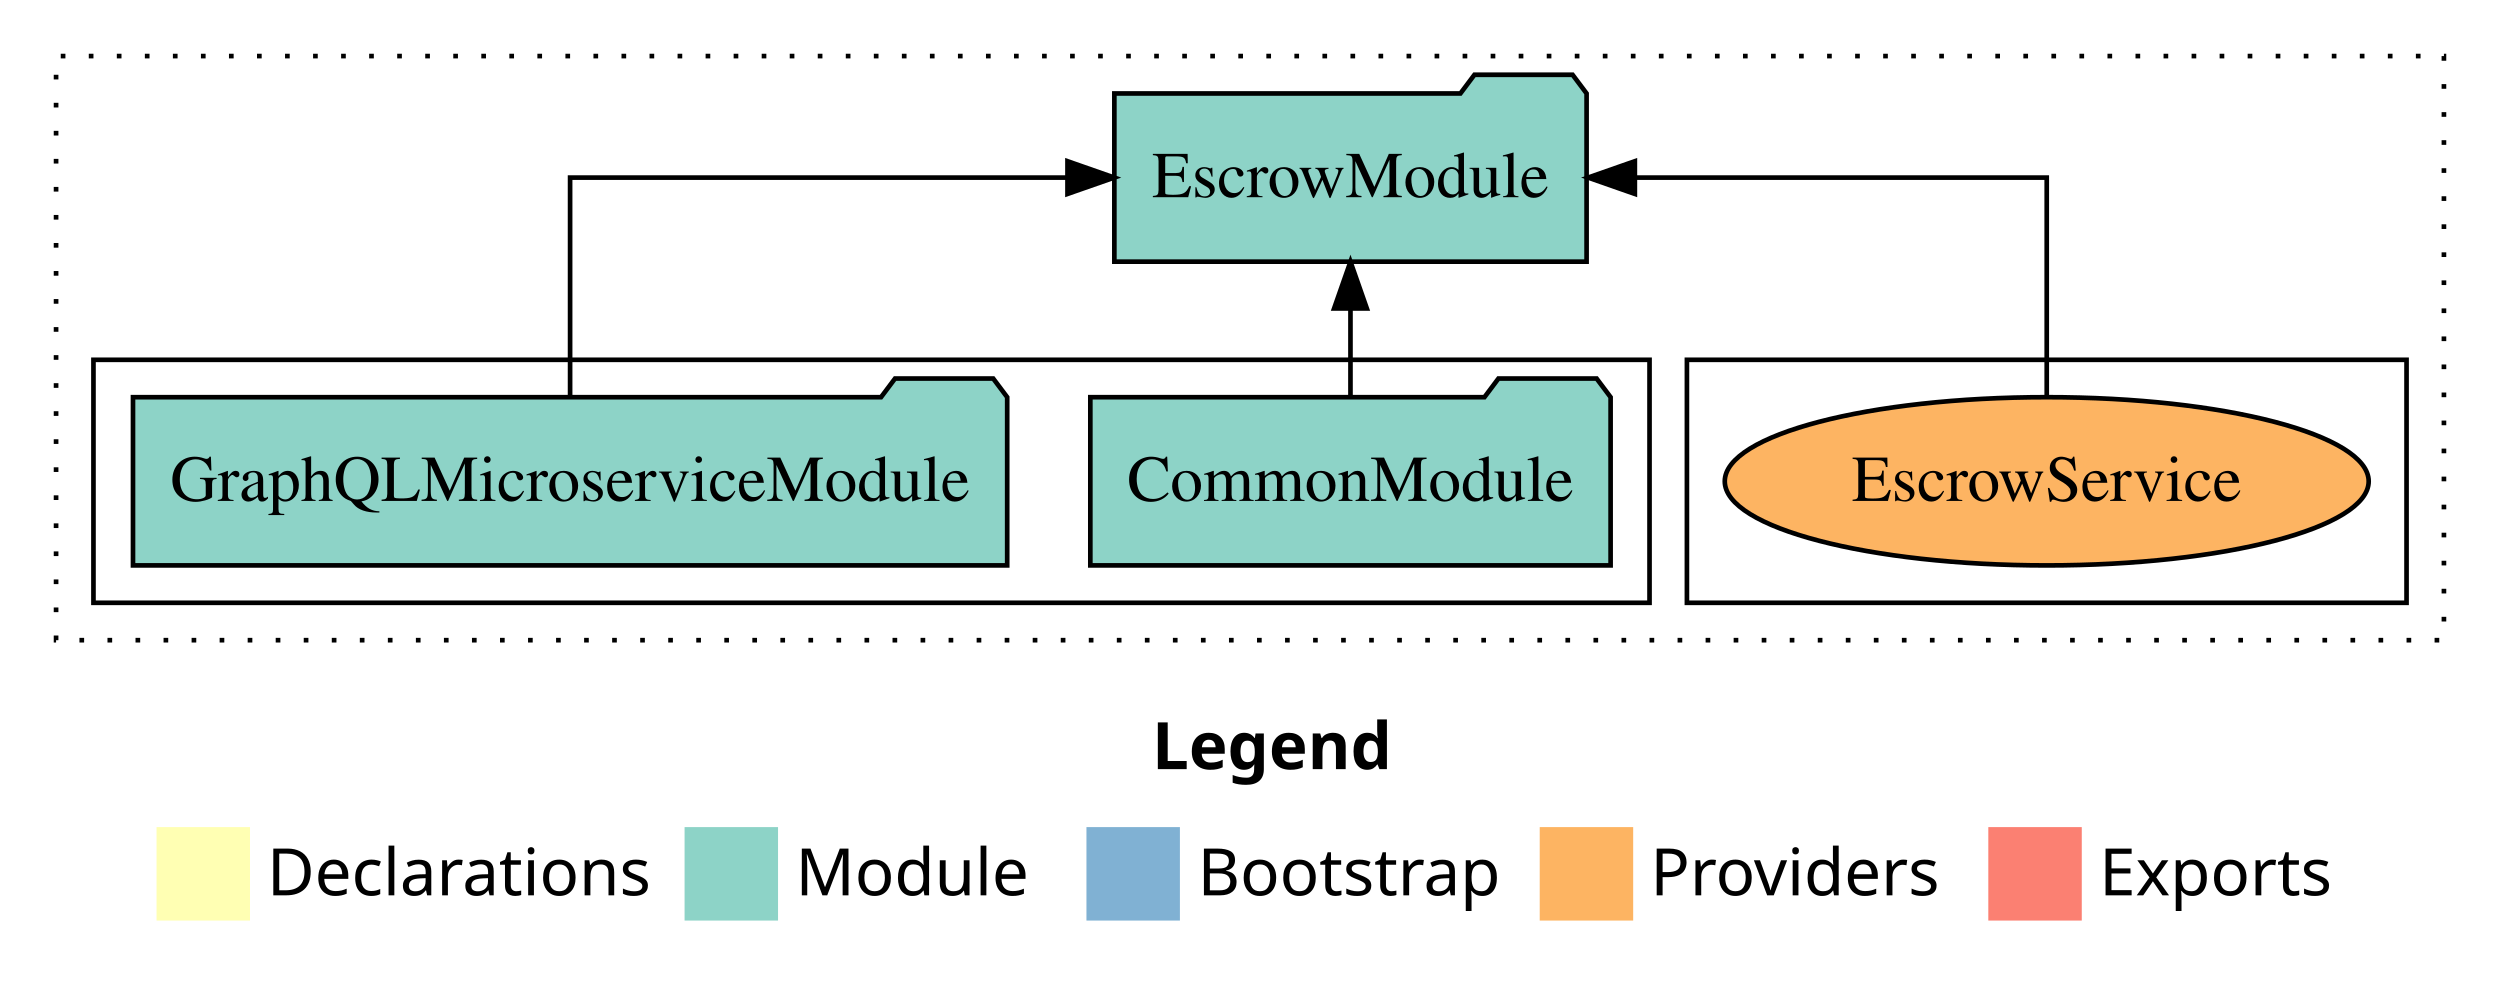
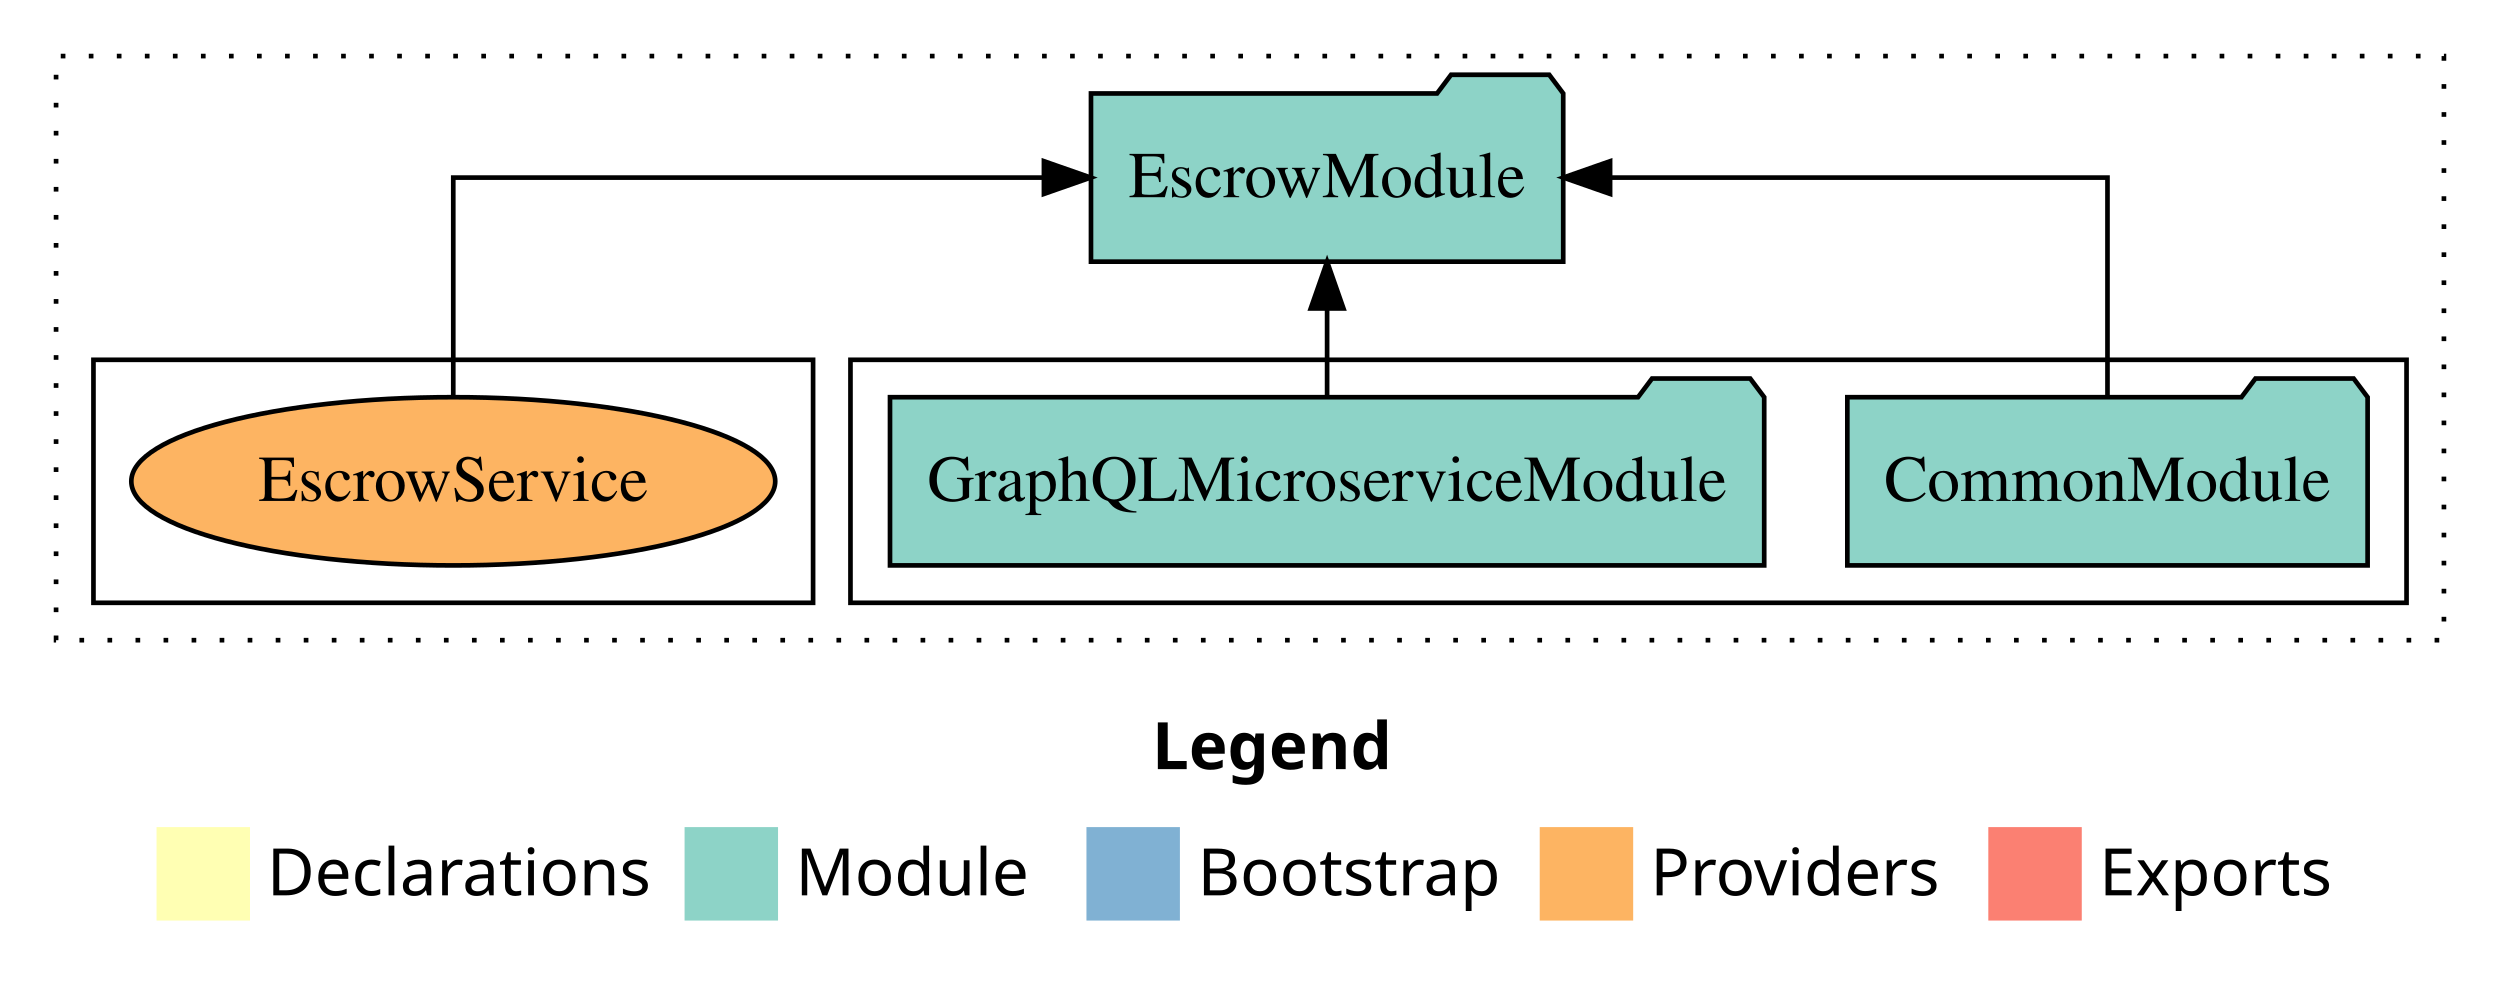
<svg xmlns="http://www.w3.org/2000/svg" width="535pt" height="211pt" viewBox="0.00 0.00 535.00 211.00">
  <g id="graph0" class="graph" transform="scale(1 1) rotate(0) translate(4 207)">
    <polygon fill="white" stroke="transparent" points="-4,4 -4,-207 531,-207 531,4 -4,4" />
    <text text-anchor="start" x="242.51" y="-42.4" font-family="Times-12" font-weight="bold" font-size="14.00">Legend</text>
    <polygon fill="#ffffb3" stroke="transparent" points="29.5,-10 29.5,-30 49.5,-30 49.5,-10 29.5,-10" />
    <text text-anchor="start" x="53.13" y="-15.4" font-family="Times-12" font-size="14.00">  Declarations</text>
    <polygon fill="#8dd3c7" stroke="transparent" points="142.5,-10 142.5,-30 162.5,-30 162.5,-10 142.5,-10" />
    <text text-anchor="start" x="166.23" y="-15.4" font-family="Times-12" font-size="14.00">  Module</text>
    <polygon fill="#80b1d3" stroke="transparent" points="228.5,-10 228.5,-30 248.5,-30 248.5,-10 228.5,-10" />
    <text text-anchor="start" x="252.28" y="-15.4" font-family="Times-12" font-size="14.00">  Bootstrap</text>
    <polygon fill="#fdb462" stroke="transparent" points="325.5,-10 325.5,-30 345.5,-30 345.5,-10 325.5,-10" />
    <text text-anchor="start" x="349.17" y="-15.4" font-family="Times-12" font-size="14.00">  Providers</text>
    <polygon fill="#fb8072" stroke="transparent" points="421.5,-10 421.5,-30 441.5,-30 441.5,-10 421.5,-10" />
    <text text-anchor="start" x="445.23" y="-15.4" font-family="Times-12" font-size="14.00">  Exports</text>
    <g id="clust1" class="cluster">
      <polygon fill="none" stroke="black" stroke-dasharray="1,5" points="8,-70 8,-195 519,-195 519,-70 8,-70" />
    </g>
+     <g id="clust3" class="cluster">
+       <polygon fill="none" stroke="black" points="178,-78 178,-130 511,-130 511,-78 178,-78" />
+     </g>
    <g id="clust6" class="cluster">
-       <polygon fill="none" stroke="black" points="357,-78 357,-130 511,-130 511,-78 357,-78" />
-     </g>
-     <g id="clust3" class="cluster">
-       <polygon fill="none" stroke="black" points="16,-78 16,-130 349,-130 349,-78 16,-78" />
+       <polygon fill="none" stroke="black" points="16,-78 16,-130 170,-130 170,-78 16,-78" />
    </g>
    <g id="node1" class="node">
-       <polygon fill="#8dd3c7" stroke="black" points="340.67,-122 337.67,-126 316.67,-126 313.67,-122 229.33,-122 229.33,-86 340.67,-86 340.67,-122" />
-       <text text-anchor="middle" x="285" y="-99.8" font-family="Times,serif" font-size="14.00">CommonModule</text>
+       <polygon fill="#8dd3c7" stroke="black" points="502.67,-122 499.67,-126 478.67,-126 475.67,-122 391.33,-122 391.33,-86 502.67,-86 502.67,-122" />
+       <text text-anchor="middle" x="447" y="-99.8" font-family="Times,serif" font-size="14.00">CommonModule</text>
    </g>
    <g id="node3" class="node">
-       <polygon fill="#8dd3c7" stroke="black" points="335.53,-187 332.53,-191 311.53,-191 308.53,-187 234.47,-187 234.47,-151 335.53,-151 335.53,-187" />
-       <text text-anchor="middle" x="285" y="-164.8" font-family="Times,serif" font-size="14.00">EscrowModule</text>
+       <polygon fill="#8dd3c7" stroke="black" points="330.53,-187 327.53,-191 306.53,-191 303.53,-187 229.47,-187 229.47,-151 330.53,-151 330.53,-187" />
+       <text text-anchor="middle" x="280" y="-164.8" font-family="Times,serif" font-size="14.00">EscrowModule</text>
    </g>
    <g id="edge1" class="edge">
-       <path fill="none" stroke="black" d="M285,-122.11C285,-122.11 285,-140.99 285,-140.99" />
-       <polygon fill="black" stroke="black" points="281.5,-140.99 285,-150.99 288.5,-140.99 281.5,-140.99" />
+       <path fill="none" stroke="black" d="M447,-122.11C447,-141.34 447,-169 447,-169 447,-169 340.56,-169 340.56,-169" />
+       <polygon fill="black" stroke="black" points="340.56,-165.5 330.56,-169 340.56,-172.5 340.56,-165.5" />
    </g>
    <g id="node2" class="node">
-       <polygon fill="#8dd3c7" stroke="black" points="211.54,-122 208.54,-126 187.54,-126 184.54,-122 24.46,-122 24.46,-86 211.54,-86 211.54,-122" />
-       <text text-anchor="middle" x="118" y="-99.8" font-family="Times,serif" font-size="14.00">GraphQLMicroserviceModule</text>
+       <polygon fill="#8dd3c7" stroke="black" points="373.54,-122 370.54,-126 349.54,-126 346.54,-122 186.46,-122 186.46,-86 373.54,-86 373.54,-122" />
+       <text text-anchor="middle" x="280" y="-99.8" font-family="Times,serif" font-size="14.00">GraphQLMicroserviceModule</text>
    </g>
    <g id="edge2" class="edge">
-       <path fill="none" stroke="black" d="M118,-122.11C118,-141.34 118,-169 118,-169 118,-169 224.44,-169 224.44,-169" />
-       <polygon fill="black" stroke="black" points="224.44,-172.5 234.44,-169 224.44,-165.5 224.44,-172.5" />
+       <path fill="none" stroke="black" d="M280,-122.11C280,-122.11 280,-140.99 280,-140.99" />
+       <polygon fill="black" stroke="black" points="276.5,-140.99 280,-150.99 283.5,-140.99 276.5,-140.99" />
    </g>
    <g id="node4" class="node">
-       <ellipse fill="#fdb462" stroke="black" cx="434" cy="-104" rx="68.9" ry="18" />
-       <text text-anchor="middle" x="434" y="-99.8" font-family="Times,serif" font-size="14.00">EscrowService</text>
+       <ellipse fill="#fdb462" stroke="black" cx="93" cy="-104" rx="68.9" ry="18" />
+       <text text-anchor="middle" x="93" y="-99.8" font-family="Times,serif" font-size="14.00">EscrowService</text>
    </g>
    <g id="edge3" class="edge">
-       <path fill="none" stroke="black" d="M434,-122.11C434,-141.34 434,-169 434,-169 434,-169 345.86,-169 345.86,-169" />
-       <polygon fill="black" stroke="black" points="345.86,-165.5 335.86,-169 345.86,-172.5 345.86,-165.5" />
+       <path fill="none" stroke="black" d="M93,-122.11C93,-141.34 93,-169 93,-169 93,-169 219.4,-169 219.4,-169" />
+       <polygon fill="black" stroke="black" points="219.4,-172.5 229.4,-169 219.4,-165.5 219.4,-172.5" />
    </g>
  </g>
</svg>
